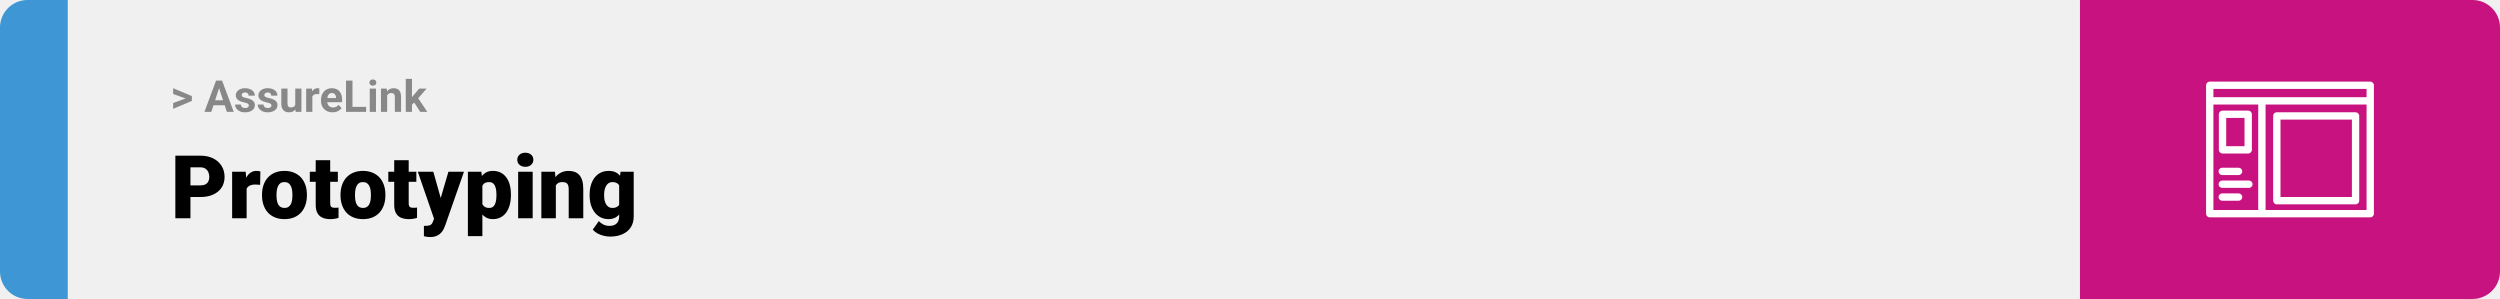
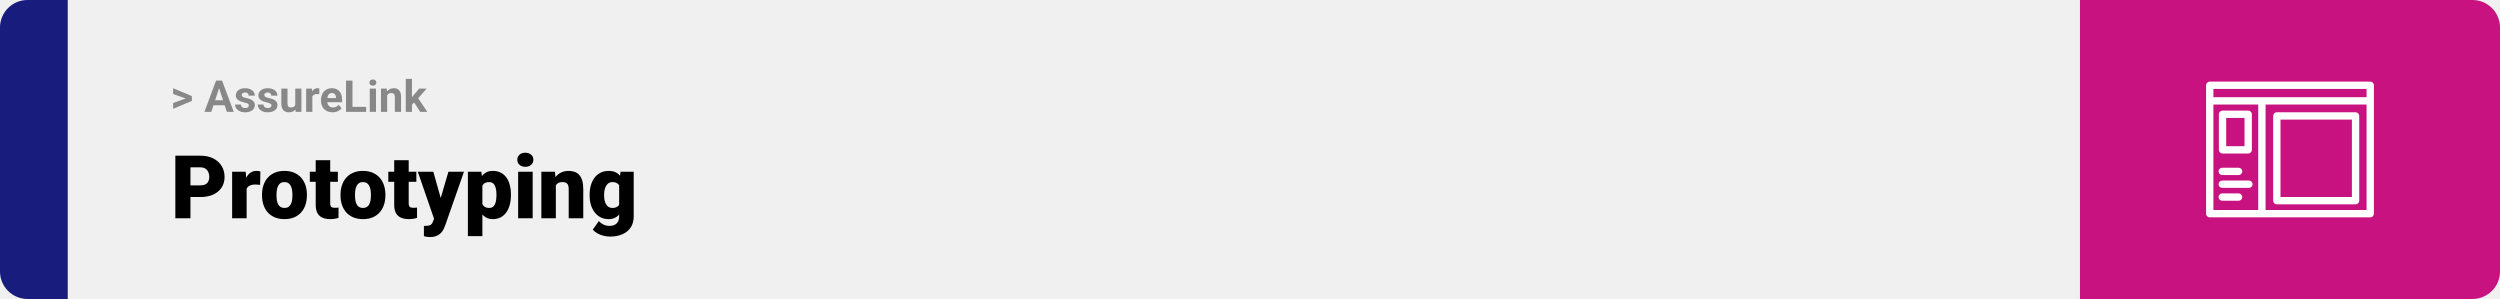
<svg xmlns="http://www.w3.org/2000/svg" width="1363" height="163" viewBox="0 0 1363 163" fill="none">
-   <path d="M0 15C0 6.716 6.716 0 15 0H37V163H15C6.716 163 0 156.284 0 148V15Z" fill="#3E96D4" />
+   <path d="M0 15C0 6.716 6.716 0 15 0H37V163H15C6.716 163 0 156.284 0 148V15Z" fill="#181C7D" />
  <rect width="1097" height="163" transform="translate(37)" fill="#F0F0F0" />
  <path d="M101.906 53.922L94.394 51.238V48.086L104.602 52.375V54.637L101.906 53.922ZM94.394 56.172L101.918 53.43L104.602 52.785V55.035L94.394 59.324V56.172ZM119.836 46.855L115.195 61H111.457L117.797 43.938H120.176L119.836 46.855ZM123.691 61L119.039 46.855L118.664 43.938H121.066L127.441 61H123.691ZM123.48 54.648V57.402H114.469V54.648H123.48ZM135.668 57.496C135.668 57.254 135.598 57.035 135.457 56.84C135.316 56.645 135.055 56.465 134.672 56.301C134.297 56.129 133.754 55.973 133.043 55.832C132.402 55.691 131.805 55.516 131.25 55.305C130.703 55.086 130.227 54.824 129.82 54.52C129.422 54.215 129.109 53.855 128.883 53.441C128.656 53.02 128.543 52.539 128.543 52C128.543 51.469 128.656 50.969 128.883 50.5C129.117 50.031 129.449 49.617 129.879 49.258C130.316 48.891 130.848 48.605 131.473 48.402C132.105 48.191 132.816 48.086 133.605 48.086C134.707 48.086 135.652 48.262 136.441 48.613C137.238 48.965 137.848 49.449 138.27 50.066C138.699 50.676 138.914 51.371 138.914 52.152H135.539C135.539 51.824 135.469 51.531 135.328 51.273C135.195 51.008 134.984 50.801 134.695 50.652C134.414 50.496 134.047 50.418 133.594 50.418C133.219 50.418 132.895 50.484 132.621 50.617C132.348 50.742 132.137 50.914 131.988 51.133C131.848 51.344 131.777 51.578 131.777 51.836C131.777 52.031 131.816 52.207 131.895 52.363C131.98 52.512 132.117 52.648 132.305 52.773C132.492 52.898 132.734 53.016 133.031 53.125C133.336 53.227 133.711 53.32 134.156 53.406C135.07 53.594 135.887 53.84 136.605 54.145C137.324 54.441 137.895 54.848 138.316 55.363C138.738 55.871 138.949 56.539 138.949 57.367C138.949 57.93 138.824 58.445 138.574 58.914C138.324 59.383 137.965 59.793 137.496 60.145C137.027 60.488 136.465 60.758 135.809 60.953C135.16 61.141 134.43 61.234 133.617 61.234C132.438 61.234 131.438 61.023 130.617 60.602C129.805 60.18 129.188 59.645 128.766 58.996C128.352 58.34 128.145 57.668 128.145 56.98H131.344C131.359 57.441 131.477 57.812 131.695 58.094C131.922 58.375 132.207 58.578 132.551 58.703C132.902 58.828 133.281 58.891 133.688 58.891C134.125 58.891 134.488 58.832 134.777 58.715C135.066 58.59 135.285 58.426 135.434 58.223C135.59 58.012 135.668 57.77 135.668 57.496ZM147.996 57.496C147.996 57.254 147.926 57.035 147.785 56.84C147.645 56.645 147.383 56.465 147 56.301C146.625 56.129 146.082 55.973 145.371 55.832C144.73 55.691 144.133 55.516 143.578 55.305C143.031 55.086 142.555 54.824 142.148 54.52C141.75 54.215 141.438 53.855 141.211 53.441C140.984 53.02 140.871 52.539 140.871 52C140.871 51.469 140.984 50.969 141.211 50.5C141.445 50.031 141.777 49.617 142.207 49.258C142.645 48.891 143.176 48.605 143.801 48.402C144.434 48.191 145.145 48.086 145.934 48.086C147.035 48.086 147.98 48.262 148.77 48.613C149.566 48.965 150.176 49.449 150.598 50.066C151.027 50.676 151.242 51.371 151.242 52.152H147.867C147.867 51.824 147.797 51.531 147.656 51.273C147.523 51.008 147.312 50.801 147.023 50.652C146.742 50.496 146.375 50.418 145.922 50.418C145.547 50.418 145.223 50.484 144.949 50.617C144.676 50.742 144.465 50.914 144.316 51.133C144.176 51.344 144.105 51.578 144.105 51.836C144.105 52.031 144.145 52.207 144.223 52.363C144.309 52.512 144.445 52.648 144.633 52.773C144.82 52.898 145.062 53.016 145.359 53.125C145.664 53.227 146.039 53.32 146.484 53.406C147.398 53.594 148.215 53.84 148.934 54.145C149.652 54.441 150.223 54.848 150.645 55.363C151.066 55.871 151.277 56.539 151.277 57.367C151.277 57.93 151.152 58.445 150.902 58.914C150.652 59.383 150.293 59.793 149.824 60.145C149.355 60.488 148.793 60.758 148.137 60.953C147.488 61.141 146.758 61.234 145.945 61.234C144.766 61.234 143.766 61.023 142.945 60.602C142.133 60.18 141.516 59.645 141.094 58.996C140.68 58.34 140.473 57.668 140.473 56.98H143.672C143.688 57.441 143.805 57.812 144.023 58.094C144.25 58.375 144.535 58.578 144.879 58.703C145.23 58.828 145.609 58.891 146.016 58.891C146.453 58.891 146.816 58.832 147.105 58.715C147.395 58.59 147.613 58.426 147.762 58.223C147.918 58.012 147.996 57.77 147.996 57.496ZM160.969 57.965V48.32H164.344V61H161.168L160.969 57.965ZM161.344 55.363L162.34 55.34C162.34 56.184 162.242 56.969 162.047 57.695C161.852 58.414 161.559 59.039 161.168 59.57C160.777 60.094 160.285 60.504 159.691 60.801C159.098 61.09 158.398 61.234 157.594 61.234C156.977 61.234 156.406 61.148 155.883 60.977C155.367 60.797 154.922 60.52 154.547 60.145C154.18 59.762 153.891 59.273 153.68 58.68C153.477 58.078 153.375 57.355 153.375 56.512V48.32H156.75V56.535C156.75 56.91 156.793 57.227 156.879 57.484C156.973 57.742 157.102 57.953 157.266 58.117C157.43 58.281 157.621 58.398 157.84 58.469C158.066 58.539 158.316 58.574 158.59 58.574C159.285 58.574 159.832 58.434 160.23 58.152C160.637 57.871 160.922 57.488 161.086 57.004C161.258 56.512 161.344 55.965 161.344 55.363ZM170.297 51.086V61H166.922V48.32H170.098L170.297 51.086ZM174.117 48.238L174.059 51.367C173.895 51.344 173.695 51.324 173.461 51.309C173.234 51.285 173.027 51.273 172.84 51.273C172.363 51.273 171.949 51.336 171.598 51.461C171.254 51.578 170.965 51.754 170.73 51.988C170.504 52.223 170.332 52.508 170.215 52.844C170.105 53.18 170.043 53.562 170.027 53.992L169.348 53.781C169.348 52.961 169.43 52.207 169.594 51.52C169.758 50.824 169.996 50.219 170.309 49.703C170.629 49.188 171.02 48.789 171.48 48.508C171.941 48.227 172.469 48.086 173.062 48.086C173.25 48.086 173.441 48.102 173.637 48.133C173.832 48.156 173.992 48.191 174.117 48.238ZM181.312 61.234C180.328 61.234 179.445 61.078 178.664 60.766C177.883 60.445 177.219 60.004 176.672 59.441C176.133 58.879 175.719 58.227 175.43 57.484C175.141 56.734 174.996 55.938 174.996 55.094V54.625C174.996 53.664 175.133 52.785 175.406 51.988C175.68 51.191 176.07 50.5 176.578 49.914C177.094 49.328 177.719 48.879 178.453 48.566C179.188 48.246 180.016 48.086 180.938 48.086C181.836 48.086 182.633 48.234 183.328 48.531C184.023 48.828 184.605 49.25 185.074 49.797C185.551 50.344 185.91 51 186.152 51.766C186.395 52.523 186.516 53.367 186.516 54.297V55.703H176.438V53.453H183.199V53.195C183.199 52.727 183.113 52.309 182.941 51.941C182.777 51.566 182.527 51.27 182.191 51.051C181.855 50.832 181.426 50.723 180.902 50.723C180.457 50.723 180.074 50.82 179.754 51.016C179.434 51.211 179.172 51.484 178.969 51.836C178.773 52.188 178.625 52.602 178.523 53.078C178.43 53.547 178.383 54.062 178.383 54.625V55.094C178.383 55.602 178.453 56.07 178.594 56.5C178.742 56.93 178.949 57.301 179.215 57.613C179.488 57.926 179.816 58.168 180.199 58.34C180.59 58.512 181.031 58.598 181.523 58.598C182.133 58.598 182.699 58.48 183.223 58.246C183.754 58.004 184.211 57.641 184.594 57.156L186.234 58.938C185.969 59.32 185.605 59.688 185.145 60.039C184.691 60.391 184.145 60.68 183.504 60.906C182.863 61.125 182.133 61.234 181.312 61.234ZM199.617 58.258V61H191.027V58.258H199.617ZM192.164 43.938V61H188.648V43.938H192.164ZM204.984 48.32V61H201.598V48.32H204.984ZM201.387 45.016C201.387 44.523 201.559 44.117 201.902 43.797C202.246 43.477 202.707 43.316 203.285 43.316C203.855 43.316 204.312 43.477 204.656 43.797C205.008 44.117 205.184 44.523 205.184 45.016C205.184 45.508 205.008 45.914 204.656 46.234C204.312 46.555 203.855 46.715 203.285 46.715C202.707 46.715 202.246 46.555 201.902 46.234C201.559 45.914 201.387 45.508 201.387 45.016ZM211.078 51.027V61H207.703V48.32H210.867L211.078 51.027ZM210.586 54.215H209.672C209.672 53.277 209.793 52.434 210.035 51.684C210.277 50.926 210.617 50.281 211.055 49.75C211.492 49.211 212.012 48.801 212.613 48.52C213.223 48.23 213.902 48.086 214.652 48.086C215.246 48.086 215.789 48.172 216.281 48.344C216.773 48.516 217.195 48.789 217.547 49.164C217.906 49.539 218.18 50.035 218.367 50.652C218.562 51.27 218.66 52.023 218.66 52.914V61H215.262V52.902C215.262 52.34 215.184 51.902 215.027 51.59C214.871 51.277 214.641 51.059 214.336 50.934C214.039 50.801 213.672 50.734 213.234 50.734C212.781 50.734 212.387 50.824 212.051 51.004C211.723 51.184 211.449 51.434 211.23 51.754C211.02 52.066 210.859 52.434 210.75 52.855C210.641 53.277 210.586 53.73 210.586 54.215ZM224.602 42.988V61H221.227V42.988H224.602ZM232.594 48.32L227.086 54.602L224.133 57.59L222.902 55.152L225.246 52.176L228.539 48.32H232.594ZM229.09 61L225.34 55.141L227.672 53.102L232.98 61H229.09Z" fill="#888888" />
  <path d="M109.219 107.422H100.734V101.07H109.219C110.375 101.07 111.312 100.875 112.031 100.484C112.75 100.094 113.273 99.555 113.602 98.867C113.945 98.164 114.117 97.375 114.117 96.5C114.117 95.562 113.945 94.695 113.602 93.898C113.273 93.102 112.75 92.461 112.031 91.977C111.312 91.477 110.375 91.227 109.219 91.227H103.828V119H95.602V84.875H109.219C111.953 84.875 114.305 85.375 116.273 86.375C118.258 87.375 119.781 88.75 120.844 90.5C121.906 92.234 122.438 94.219 122.438 96.453C122.438 98.656 121.906 100.578 120.844 102.219C119.781 103.859 118.258 105.141 116.273 106.062C114.305 106.969 111.953 107.422 109.219 107.422ZM134.461 99.922V119H126.562V93.641H133.945L134.461 99.922ZM141.961 93.453L141.82 100.789C141.508 100.758 141.086 100.719 140.555 100.672C140.023 100.625 139.578 100.602 139.219 100.602C138.297 100.602 137.5 100.711 136.828 100.93C136.172 101.133 135.625 101.445 135.188 101.867C134.766 102.273 134.453 102.789 134.25 103.414C134.062 104.039 133.977 104.766 133.992 105.594L132.562 104.656C132.562 102.953 132.727 101.406 133.055 100.016C133.398 98.609 133.883 97.398 134.508 96.383C135.133 95.352 135.891 94.562 136.781 94.016C137.672 93.453 138.672 93.172 139.781 93.172C140.172 93.172 140.555 93.195 140.93 93.242C141.32 93.289 141.664 93.359 141.961 93.453ZM142.852 106.578V106.086C142.852 104.227 143.117 102.516 143.648 100.953C144.18 99.375 144.961 98.008 145.992 96.852C147.023 95.695 148.297 94.797 149.812 94.156C151.328 93.5 153.078 93.172 155.062 93.172C157.062 93.172 158.82 93.5 160.336 94.156C161.867 94.797 163.148 95.695 164.18 96.852C165.211 98.008 165.992 99.375 166.523 100.953C167.055 102.516 167.32 104.227 167.32 106.086V106.578C167.32 108.422 167.055 110.133 166.523 111.711C165.992 113.273 165.211 114.641 164.18 115.812C163.148 116.969 161.875 117.867 160.359 118.508C158.844 119.148 157.094 119.469 155.109 119.469C153.125 119.469 151.367 119.148 149.836 118.508C148.305 117.867 147.023 116.969 145.992 115.812C144.961 114.641 144.18 113.273 143.648 111.711C143.117 110.133 142.852 108.422 142.852 106.578ZM150.75 106.086V106.578C150.75 107.531 150.82 108.422 150.961 109.25C151.102 110.078 151.336 110.805 151.664 111.43C151.992 112.039 152.438 112.516 153 112.859C153.562 113.203 154.266 113.375 155.109 113.375C155.938 113.375 156.625 113.203 157.172 112.859C157.734 112.516 158.18 112.039 158.508 111.43C158.836 110.805 159.07 110.078 159.211 109.25C159.352 108.422 159.422 107.531 159.422 106.578V106.086C159.422 105.164 159.352 104.297 159.211 103.484C159.07 102.656 158.836 101.93 158.508 101.305C158.18 100.664 157.734 100.164 157.172 99.805C156.609 99.445 155.906 99.266 155.062 99.266C154.234 99.266 153.539 99.445 152.977 99.805C152.43 100.164 151.992 100.664 151.664 101.305C151.336 101.93 151.102 102.656 150.961 103.484C150.82 104.297 150.75 105.164 150.75 106.086ZM184.195 93.641V99.125H168.914V93.641H184.195ZM172.125 87.336H180.023V110.727C180.023 111.398 180.102 111.922 180.258 112.297C180.414 112.656 180.68 112.914 181.055 113.07C181.445 113.211 181.961 113.281 182.602 113.281C183.055 113.281 183.43 113.273 183.727 113.258C184.023 113.227 184.305 113.188 184.57 113.141V118.789C183.898 119.008 183.195 119.172 182.461 119.281C181.727 119.406 180.945 119.469 180.117 119.469C178.43 119.469 176.984 119.203 175.781 118.672C174.594 118.141 173.688 117.305 173.062 116.164C172.438 115.023 172.125 113.539 172.125 111.711V87.336ZM185.648 106.578V106.086C185.648 104.227 185.914 102.516 186.445 100.953C186.977 99.375 187.758 98.008 188.789 96.852C189.82 95.695 191.094 94.797 192.609 94.156C194.125 93.5 195.875 93.172 197.859 93.172C199.859 93.172 201.617 93.5 203.133 94.156C204.664 94.797 205.945 95.695 206.977 96.852C208.008 98.008 208.789 99.375 209.32 100.953C209.852 102.516 210.117 104.227 210.117 106.086V106.578C210.117 108.422 209.852 110.133 209.32 111.711C208.789 113.273 208.008 114.641 206.977 115.812C205.945 116.969 204.672 117.867 203.156 118.508C201.641 119.148 199.891 119.469 197.906 119.469C195.922 119.469 194.164 119.148 192.633 118.508C191.102 117.867 189.82 116.969 188.789 115.812C187.758 114.641 186.977 113.273 186.445 111.711C185.914 110.133 185.648 108.422 185.648 106.578ZM193.547 106.086V106.578C193.547 107.531 193.617 108.422 193.758 109.25C193.898 110.078 194.133 110.805 194.461 111.43C194.789 112.039 195.234 112.516 195.797 112.859C196.359 113.203 197.062 113.375 197.906 113.375C198.734 113.375 199.422 113.203 199.969 112.859C200.531 112.516 200.977 112.039 201.305 111.43C201.633 110.805 201.867 110.078 202.008 109.25C202.148 108.422 202.219 107.531 202.219 106.578V106.086C202.219 105.164 202.148 104.297 202.008 103.484C201.867 102.656 201.633 101.93 201.305 101.305C200.977 100.664 200.531 100.164 199.969 99.805C199.406 99.445 198.703 99.266 197.859 99.266C197.031 99.266 196.336 99.445 195.773 99.805C195.227 100.164 194.789 100.664 194.461 101.305C194.133 101.93 193.898 102.656 193.758 103.484C193.617 104.297 193.547 105.164 193.547 106.086ZM226.992 93.641V99.125H211.711V93.641H226.992ZM214.922 87.336H222.82V110.727C222.82 111.398 222.898 111.922 223.055 112.297C223.211 112.656 223.477 112.914 223.852 113.07C224.242 113.211 224.758 113.281 225.398 113.281C225.852 113.281 226.227 113.273 226.523 113.258C226.82 113.227 227.102 113.188 227.367 113.141V118.789C226.695 119.008 225.992 119.172 225.258 119.281C224.523 119.406 223.742 119.469 222.914 119.469C221.227 119.469 219.781 119.203 218.578 118.672C217.391 118.141 216.484 117.305 215.859 116.164C215.234 115.023 214.922 113.539 214.922 111.711V87.336ZM237.914 116.023L244.477 93.641H252.961L242.766 122.773C242.547 123.414 242.258 124.102 241.898 124.836C241.539 125.586 241.047 126.297 240.422 126.969C239.797 127.641 238.992 128.188 238.008 128.609C237.039 129.031 235.836 129.242 234.398 129.242C233.633 129.242 233.07 129.203 232.711 129.125C232.367 129.062 231.836 128.945 231.117 128.773V123.125C231.32 123.125 231.492 123.125 231.633 123.125C231.789 123.125 231.961 123.125 232.148 123.125C232.992 123.125 233.664 123.039 234.164 122.867C234.68 122.695 235.07 122.445 235.336 122.117C235.617 121.789 235.836 121.391 235.992 120.922L237.914 116.023ZM236.25 93.641L241.242 111.383L242.109 119.75H236.812L227.789 93.641H236.25ZM262.992 98.516V128.75H255.094V93.641H262.453L262.992 98.516ZM278.555 106.016V106.508C278.555 108.352 278.344 110.062 277.922 111.641C277.5 113.219 276.875 114.594 276.047 115.766C275.219 116.938 274.188 117.852 272.953 118.508C271.734 119.148 270.32 119.469 268.711 119.469C267.195 119.469 265.891 119.133 264.797 118.461C263.703 117.789 262.789 116.859 262.055 115.672C261.32 114.484 260.727 113.125 260.273 111.594C259.82 110.062 259.461 108.445 259.195 106.742V106.109C259.461 104.281 259.82 102.586 260.273 101.023C260.727 99.445 261.32 98.07 262.055 96.898C262.789 95.727 263.695 94.812 264.773 94.156C265.867 93.5 267.172 93.172 268.688 93.172C270.297 93.172 271.711 93.477 272.93 94.086C274.164 94.695 275.195 95.57 276.023 96.711C276.867 97.836 277.5 99.188 277.922 100.766C278.344 102.344 278.555 104.094 278.555 106.016ZM270.656 106.508V106.016C270.656 105.031 270.586 104.133 270.445 103.32C270.305 102.492 270.078 101.773 269.766 101.164C269.469 100.555 269.07 100.086 268.57 99.758C268.07 99.43 267.453 99.266 266.719 99.266C265.875 99.266 265.164 99.398 264.586 99.664C264.023 99.914 263.57 100.305 263.227 100.836C262.898 101.352 262.664 102 262.523 102.781C262.398 103.547 262.344 104.445 262.359 105.477V107.398C262.328 108.586 262.445 109.633 262.711 110.539C262.977 111.43 263.438 112.125 264.094 112.625C264.75 113.125 265.641 113.375 266.766 113.375C267.516 113.375 268.141 113.203 268.641 112.859C269.141 112.5 269.539 112.008 269.836 111.383C270.133 110.742 270.344 110.008 270.469 109.18C270.594 108.352 270.656 107.461 270.656 106.508ZM290.414 93.641V119H282.492V93.641H290.414ZM282.023 87.102C282.023 85.977 282.43 85.055 283.242 84.336C284.055 83.617 285.109 83.258 286.406 83.258C287.703 83.258 288.758 83.617 289.57 84.336C290.383 85.055 290.789 85.977 290.789 87.102C290.789 88.227 290.383 89.148 289.57 89.867C288.758 90.586 287.703 90.945 286.406 90.945C285.109 90.945 284.055 90.586 283.242 89.867C282.43 89.148 282.023 88.227 282.023 87.102ZM303.047 99.055V119H295.148V93.641H302.555L303.047 99.055ZM302.109 105.453L300.258 105.5C300.258 103.562 300.492 101.836 300.961 100.32C301.43 98.789 302.094 97.492 302.953 96.43C303.812 95.367 304.836 94.562 306.023 94.016C307.227 93.453 308.562 93.172 310.031 93.172C311.203 93.172 312.273 93.344 313.242 93.688C314.227 94.031 315.07 94.586 315.773 95.352C316.492 96.117 317.039 97.133 317.414 98.398C317.805 99.648 318 101.195 318 103.039V119H310.055V103.016C310.055 102 309.914 101.227 309.633 100.695C309.352 100.148 308.945 99.773 308.414 99.57C307.883 99.367 307.234 99.266 306.469 99.266C305.656 99.266 304.969 99.422 304.406 99.734C303.844 100.047 303.391 100.484 303.047 101.047C302.719 101.594 302.477 102.242 302.32 102.992C302.18 103.742 302.109 104.562 302.109 105.453ZM338.32 93.641H345.492V118.016C345.492 120.359 344.953 122.344 343.875 123.969C342.797 125.609 341.289 126.852 339.352 127.695C337.43 128.555 335.18 128.984 332.602 128.984C331.461 128.984 330.297 128.836 329.109 128.539C327.922 128.258 326.812 127.836 325.781 127.273C324.75 126.711 323.883 126.016 323.18 125.188L326.484 120.547C327.125 121.266 327.93 121.875 328.898 122.375C329.867 122.891 331.008 123.148 332.32 123.148C333.461 123.148 334.414 122.945 335.18 122.539C335.961 122.133 336.555 121.539 336.961 120.758C337.367 119.992 337.57 119.062 337.57 117.969V99.641L338.32 93.641ZM321.469 106.625V106.133C321.469 104.211 321.703 102.461 322.172 100.883C322.656 99.289 323.344 97.922 324.234 96.781C325.141 95.625 326.234 94.734 327.516 94.109C328.797 93.484 330.242 93.172 331.852 93.172C333.586 93.172 335.008 93.508 336.117 94.18C337.242 94.836 338.141 95.758 338.812 96.945C339.5 98.133 340.031 99.523 340.406 101.117C340.797 102.695 341.125 104.398 341.391 106.227V106.812C341.125 108.531 340.758 110.156 340.289 111.688C339.836 113.203 339.242 114.547 338.508 115.719C337.773 116.891 336.852 117.812 335.742 118.484C334.648 119.141 333.336 119.469 331.805 119.469C330.211 119.469 328.773 119.148 327.492 118.508C326.227 117.867 325.141 116.969 324.234 115.812C323.344 114.656 322.656 113.297 322.172 111.734C321.703 110.172 321.469 108.469 321.469 106.625ZM329.367 106.133V106.625C329.367 107.578 329.453 108.461 329.625 109.273C329.812 110.086 330.094 110.805 330.469 111.43C330.844 112.039 331.305 112.516 331.852 112.859C332.414 113.203 333.07 113.375 333.82 113.375C334.961 113.375 335.883 113.133 336.586 112.648C337.289 112.164 337.797 111.477 338.109 110.586C338.422 109.695 338.555 108.648 338.508 107.445V105.594C338.539 104.562 338.469 103.656 338.297 102.875C338.125 102.078 337.852 101.414 337.477 100.883C337.117 100.352 336.633 99.953 336.023 99.688C335.43 99.406 334.711 99.266 333.867 99.266C333.133 99.266 332.484 99.438 331.922 99.781C331.359 100.125 330.891 100.609 330.516 101.234C330.141 101.844 329.852 102.57 329.648 103.414C329.461 104.242 329.367 105.148 329.367 106.133Z" fill="black" />
  <path d="M1134 0H1348C1356.28 0 1363 6.716 1363 15V148C1363 156.284 1356.28 163 1348 163H1134V0Z" fill="#C8127F" />
  <path fill-rule="evenodd" clip-rule="evenodd" d="M1202.75 46.502C1202.75 45.397 1203.65 44.502 1204.75 44.502H1292.25C1293.35 44.502 1294.25 45.397 1294.25 46.502V116.498C1294.25 117.603 1293.35 118.498 1292.25 118.498H1204.75C1203.65 118.498 1202.75 117.603 1202.75 116.498V46.502ZM1206.75 48.502V52.996H1290.25V48.502H1206.75ZM1290.25 56.996H1235.19V114.498H1290.25V56.996ZM1231.19 114.498V56.996H1206.75V114.498H1231.19Z" fill="white" />
  <path fill-rule="evenodd" clip-rule="evenodd" d="M1209.72 62.302C1209.72 61.198 1210.62 60.302 1211.72 60.302H1225.72C1226.83 60.302 1227.72 61.198 1227.72 62.302V81.697C1227.72 82.802 1226.83 83.697 1225.72 83.697H1211.72C1210.62 83.697 1209.72 82.802 1209.72 81.697V62.302ZM1213.72 64.302V79.697H1223.72V64.302H1213.72ZM1239.33 63.198C1239.33 62.094 1240.22 61.198 1241.33 61.198H1284.25C1285.36 61.198 1286.25 62.094 1286.25 63.198V109.407C1286.25 110.511 1285.36 111.407 1284.25 111.407H1241.33C1240.22 111.407 1239.33 110.511 1239.33 109.407V63.198ZM1243.33 65.198V107.407H1282.25V65.198H1243.33ZM1209.56 93.438C1209.56 92.334 1210.46 91.438 1211.56 91.438H1220.48C1221.59 91.438 1222.48 92.334 1222.48 93.438C1222.48 94.543 1221.59 95.438 1220.48 95.438H1211.56C1210.46 95.438 1209.56 94.543 1209.56 93.438ZM1209.56 100.438C1209.56 99.334 1210.46 98.438 1211.56 98.438H1226.1C1227.21 98.438 1228.1 99.334 1228.1 100.438C1228.1 101.543 1227.21 102.438 1226.1 102.438H1211.56C1210.46 102.438 1209.56 101.543 1209.56 100.438ZM1209.56 107.438C1209.56 106.334 1210.46 105.438 1211.56 105.438H1220.48C1221.59 105.438 1222.48 106.334 1222.48 107.438C1222.48 108.543 1221.59 109.438 1220.48 109.438H1211.56C1210.46 109.438 1209.56 108.543 1209.56 107.438Z" fill="white" />
</svg>
